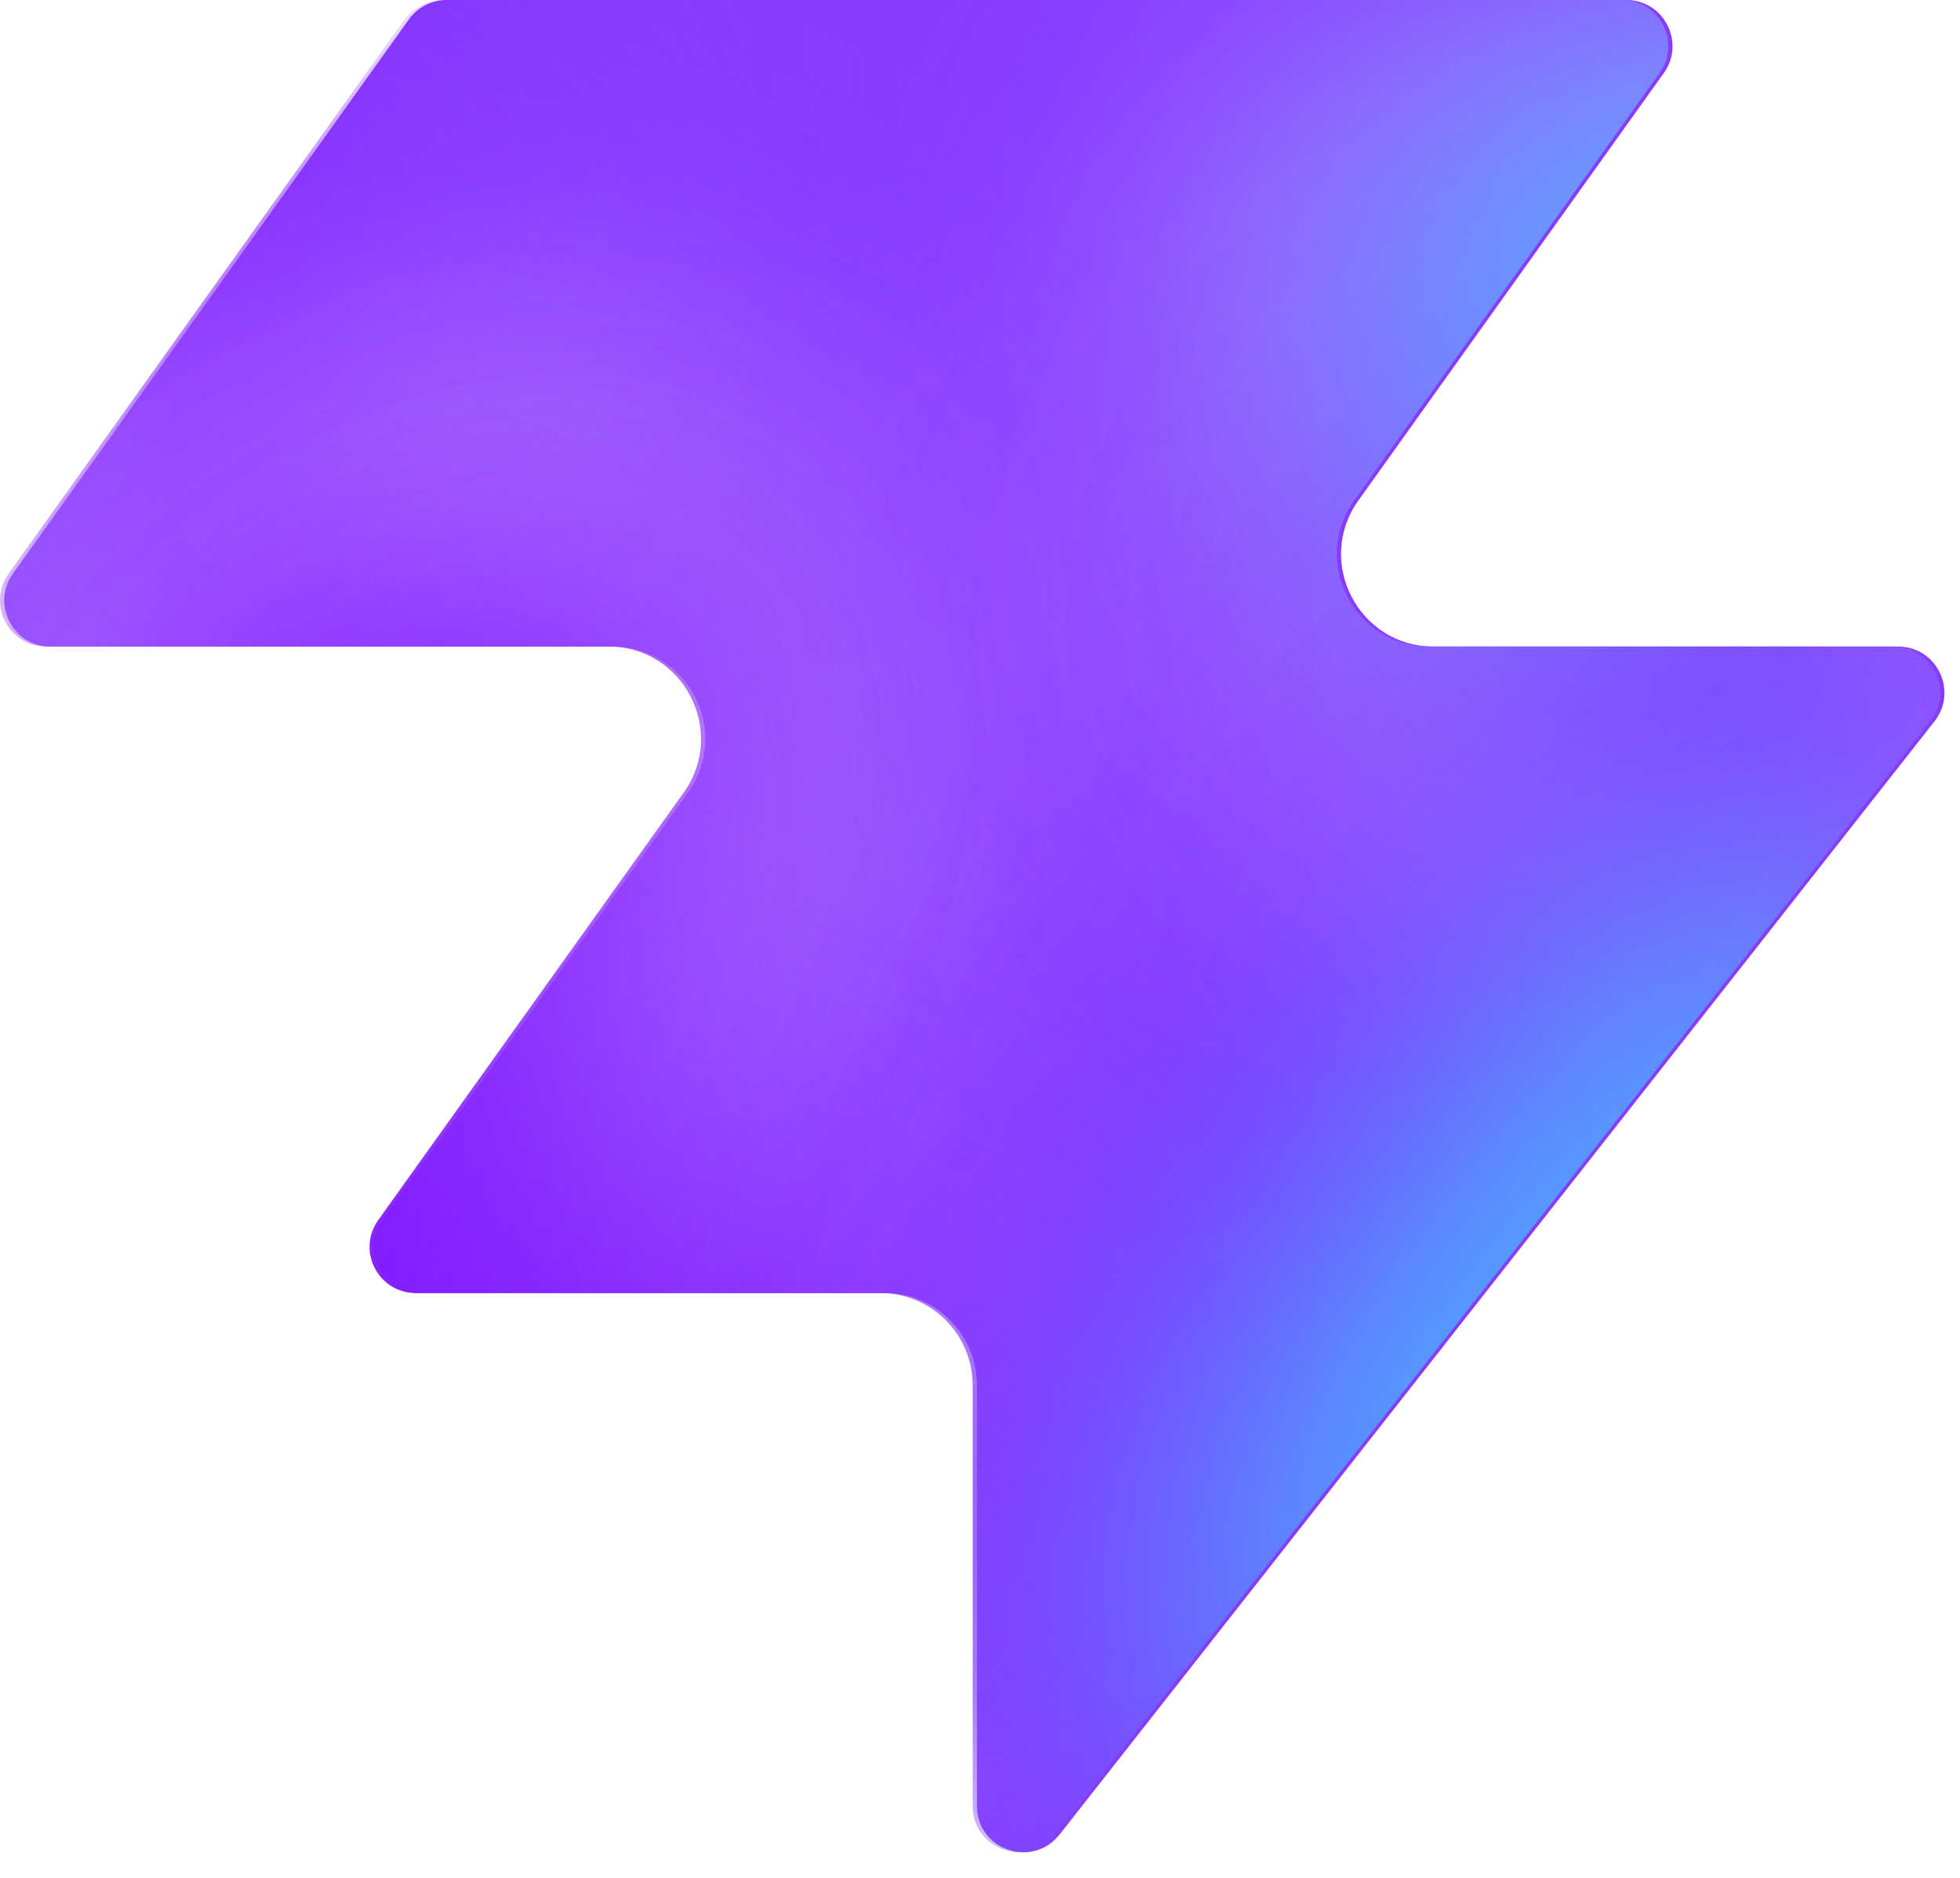
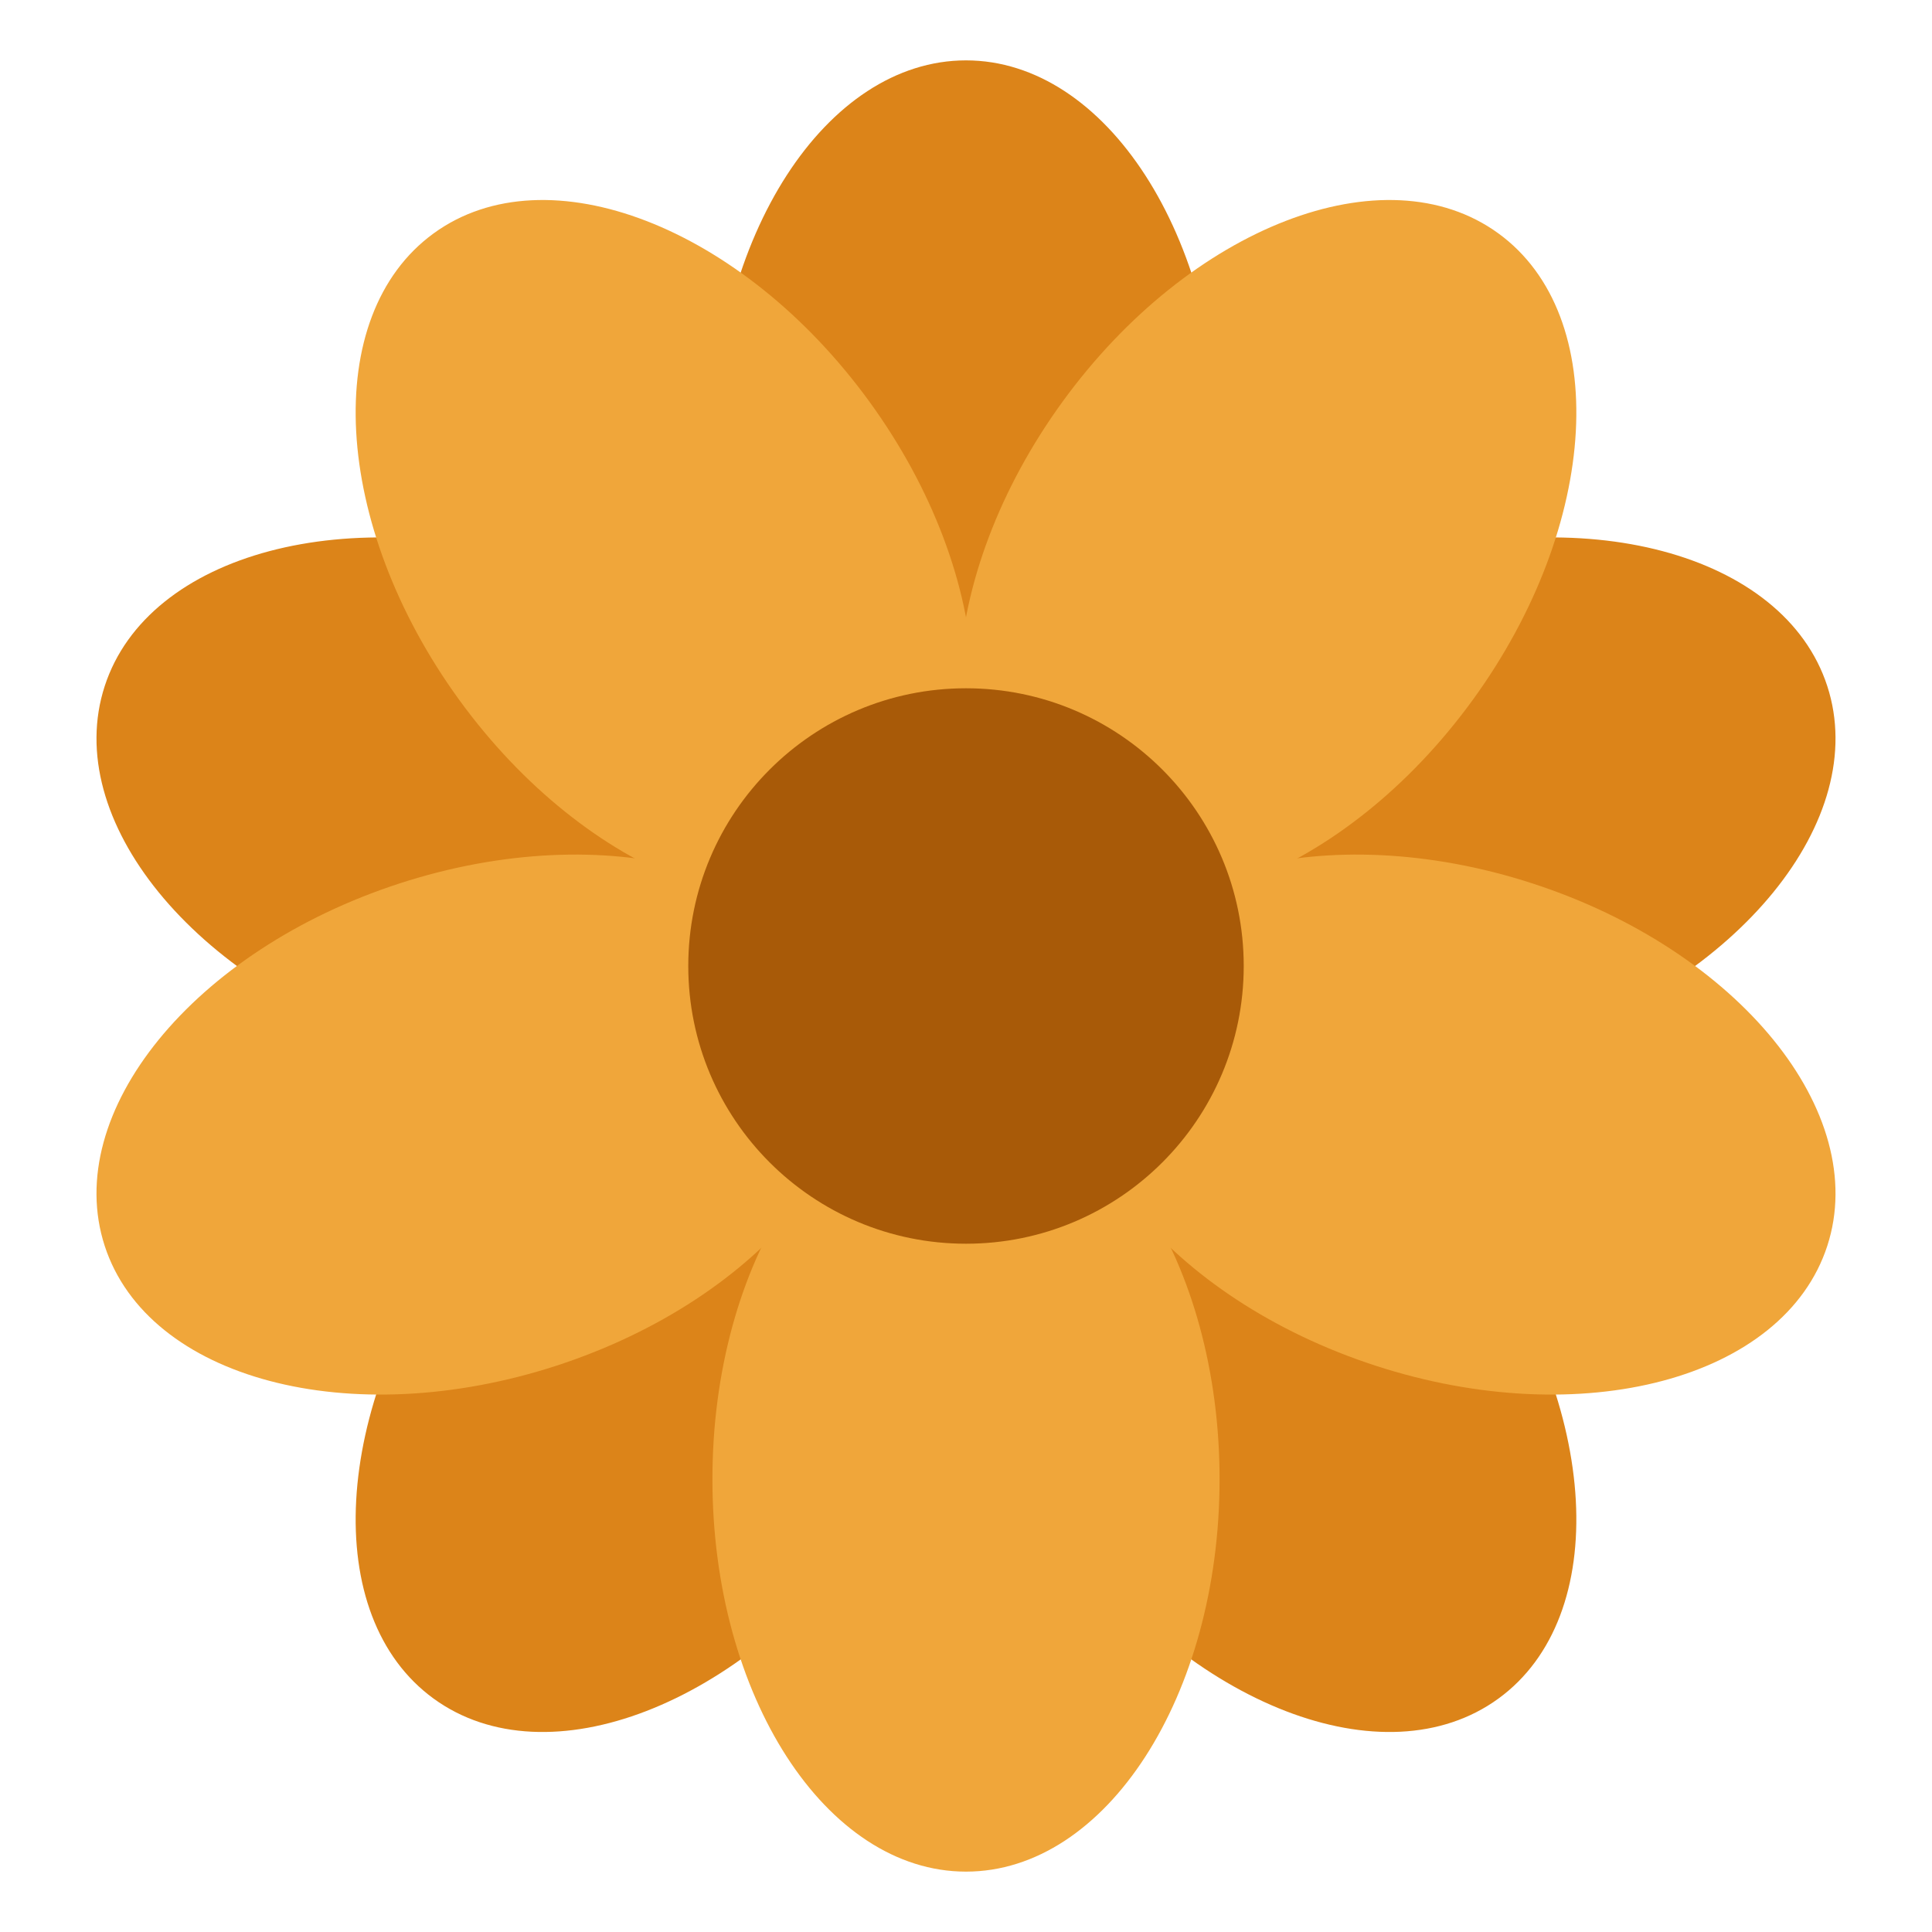
- <svg xmlns="http://www.w3.org/2000/svg" width="48" height="46" fill="none" viewBox="0 0 48 46">
-   <path fill="#863bff" d="M25.946 44.938c-.664.845-2.021.375-2.021-.698V33.937a2.26 2.26 0 0 0-2.262-2.262H10.287c-.92 0-1.456-1.04-.92-1.788l7.48-10.471c1.07-1.497 0-3.578-1.842-3.578H1.237c-.92 0-1.456-1.04-.92-1.788L10.013.474c.214-.297.556-.474.92-.474h28.894c.92 0 1.456 1.04.92 1.788l-7.48 10.471c-1.07 1.498 0 3.579 1.842 3.579h11.377c.943 0 1.473 1.088.89 1.83L25.947 44.94z" style="fill:#863bff;fill:color(display-p3 .525 .23 1);fill-opacity:1" />
-   <mask id="a" width="48" height="46" x="0" y="0" maskUnits="userSpaceOnUse" style="mask-type:alpha">
-     <path fill="#000" d="M25.842 44.938c-.664.844-2.021.375-2.021-.698V33.937a2.26 2.26 0 0 0-2.262-2.262H10.183c-.92 0-1.456-1.04-.92-1.788l7.48-10.471c1.07-1.498 0-3.579-1.842-3.579H1.133c-.92 0-1.456-1.04-.92-1.787L9.91.473c.214-.297.556-.474.92-.474h28.894c.92 0 1.456 1.04.92 1.788l-7.48 10.471c-1.07 1.498 0 3.578 1.842 3.578h11.377c.943 0 1.473 1.088.89 1.832L25.843 44.94z" style="fill:#000;fill-opacity:1" />
-   </mask>
-   <g mask="url(#a)">
-     <g filter="url(#b)">
-       <ellipse cx="5.508" cy="14.704" fill="#ede6ff" rx="5.508" ry="14.704" style="fill:#ede6ff;fill:color(display-p3 .927 .903 1);fill-opacity:1" transform="matrix(.00324 1 1 -.00324 -4.47 31.516)" />
-     </g>
-     <g filter="url(#c)">
-       <ellipse cx="10.399" cy="29.851" fill="#ede6ff" rx="10.399" ry="29.851" style="fill:#ede6ff;fill:color(display-p3 .927 .903 1);fill-opacity:1" transform="matrix(.00324 1 1 -.00324 -39.328 7.883)" />
-     </g>
-     <g filter="url(#d)">
-       <ellipse cx="5.508" cy="30.487" fill="#7e14ff" rx="5.508" ry="30.487" style="fill:#7e14ff;fill:color(display-p3 .492 .077 1);fill-opacity:1" transform="rotate(89.814 -25.913 -14.639)scale(1 -1)" />
-     </g>
-     <g filter="url(#e)">
-       <ellipse cx="5.508" cy="30.599" fill="#7e14ff" rx="5.508" ry="30.599" style="fill:#7e14ff;fill:color(display-p3 .492 .077 1);fill-opacity:1" transform="rotate(89.814 -32.644 -3.334)scale(1 -1)" />
-     </g>
-     <g filter="url(#f)">
-       <ellipse cx="5.508" cy="30.599" fill="#7e14ff" rx="5.508" ry="30.599" style="fill:#7e14ff;fill:color(display-p3 .492 .077 1);fill-opacity:1" transform="matrix(.00324 1 1 -.00324 -34.34 30.47)" />
-     </g>
-     <g filter="url(#g)">
-       <ellipse cx="14.072" cy="22.078" fill="#ede6ff" rx="14.072" ry="22.078" style="fill:#ede6ff;fill:color(display-p3 .927 .903 1);fill-opacity:1" transform="rotate(93.35 24.506 48.493)scale(-1 1)" />
-     </g>
-     <g filter="url(#h)">
-       <ellipse cx="3.47" cy="21.501" fill="#7e14ff" rx="3.47" ry="21.501" style="fill:#7e14ff;fill:color(display-p3 .492 .077 1);fill-opacity:1" transform="rotate(89.009 28.708 47.59)scale(-1 1)" />
-     </g>
-     <g filter="url(#i)">
-       <ellipse cx="3.47" cy="21.501" fill="#7e14ff" rx="3.47" ry="21.501" style="fill:#7e14ff;fill:color(display-p3 .492 .077 1);fill-opacity:1" transform="rotate(89.009 28.708 47.59)scale(-1 1)" />
-     </g>
-     <g filter="url(#j)">
-       <ellipse cx=".387" cy="8.972" fill="#7e14ff" rx="4.407" ry="29.108" style="fill:#7e14ff;fill:color(display-p3 .492 .077 1);fill-opacity:1" transform="rotate(39.51 .387 8.972)" />
-     </g>
-     <g filter="url(#k)">
-       <ellipse cx="47.523" cy="-6.092" fill="#7e14ff" rx="4.407" ry="29.108" style="fill:#7e14ff;fill:color(display-p3 .492 .077 1);fill-opacity:1" transform="rotate(37.892 47.523 -6.092)" />
-     </g>
-     <g filter="url(#l)">
-       <ellipse cx="41.412" cy="6.333" fill="#47bfff" rx="5.971" ry="9.665" style="fill:#47bfff;fill:color(display-p3 .28 .748 1);fill-opacity:1" transform="rotate(37.892 41.412 6.333)" />
-     </g>
-     <g filter="url(#m)">
-       <ellipse cx="-1.879" cy="38.332" fill="#7e14ff" rx="4.407" ry="29.108" style="fill:#7e14ff;fill:color(display-p3 .492 .077 1);fill-opacity:1" transform="rotate(37.892 -1.88 38.332)" />
-     </g>
-     <g filter="url(#n)">
-       <ellipse cx="-1.879" cy="38.332" fill="#7e14ff" rx="4.407" ry="29.108" style="fill:#7e14ff;fill:color(display-p3 .492 .077 1);fill-opacity:1" transform="rotate(37.892 -1.88 38.332)" />
-     </g>
-     <g filter="url(#o)">
-       <ellipse cx="35.651" cy="29.907" fill="#7e14ff" rx="4.407" ry="29.108" style="fill:#7e14ff;fill:color(display-p3 .492 .077 1);fill-opacity:1" transform="rotate(37.892 35.651 29.907)" />
-     </g>
-     <g filter="url(#p)">
-       <ellipse cx="38.418" cy="32.4" fill="#47bfff" rx="5.971" ry="15.297" style="fill:#47bfff;fill:color(display-p3 .28 .748 1);fill-opacity:1" transform="rotate(37.892 38.418 32.4)" />
-     </g>
+ <svg xmlns="http://www.w3.org/2000/svg" viewBox="0 0 32 32">
+   <g fill="#dc8419">
+     <ellipse cx="16" cy="7.5" rx="4.2" ry="6.5" />
+     <ellipse cx="16" cy="7.5" rx="4.2" ry="6.5" transform="rotate(72 16 16)" />
+     <ellipse cx="16" cy="7.5" rx="4.2" ry="6.5" transform="rotate(144 16 16)" />
+     <ellipse cx="16" cy="7.5" rx="4.2" ry="6.5" transform="rotate(216 16 16)" />
+     <ellipse cx="16" cy="7.5" rx="4.2" ry="6.5" transform="rotate(288 16 16)" />
  </g>
-   <defs>
-     <filter id="b" width="60.045" height="41.654" x="-19.77" y="16.149" color-interpolation-filters="sRGB" filterUnits="userSpaceOnUse">
-       <feFlood flood-opacity="0" result="BackgroundImageFix" />
-       <feBlend in="SourceGraphic" in2="BackgroundImageFix" result="shape" />
-       <feGaussianBlur result="effect1_foregroundBlur_2002_17158" stdDeviation="7.659" />
-     </filter>
-     <filter id="c" width="90.34" height="51.437" x="-54.613" y="-7.533" color-interpolation-filters="sRGB" filterUnits="userSpaceOnUse">
-       <feFlood flood-opacity="0" result="BackgroundImageFix" />
-       <feBlend in="SourceGraphic" in2="BackgroundImageFix" result="shape" />
-       <feGaussianBlur result="effect1_foregroundBlur_2002_17158" stdDeviation="7.659" />
-     </filter>
-     <filter id="d" width="79.355" height="29.4" x="-49.64" y="2.03" color-interpolation-filters="sRGB" filterUnits="userSpaceOnUse">
-       <feFlood flood-opacity="0" result="BackgroundImageFix" />
-       <feBlend in="SourceGraphic" in2="BackgroundImageFix" result="shape" />
-       <feGaussianBlur result="effect1_foregroundBlur_2002_17158" stdDeviation="4.596" />
-     </filter>
-     <filter id="e" width="79.579" height="29.4" x="-45.045" y="20.029" color-interpolation-filters="sRGB" filterUnits="userSpaceOnUse">
-       <feFlood flood-opacity="0" result="BackgroundImageFix" />
-       <feBlend in="SourceGraphic" in2="BackgroundImageFix" result="shape" />
-       <feGaussianBlur result="effect1_foregroundBlur_2002_17158" stdDeviation="4.596" />
-     </filter>
-     <filter id="f" width="79.579" height="29.4" x="-43.513" y="21.178" color-interpolation-filters="sRGB" filterUnits="userSpaceOnUse">
-       <feFlood flood-opacity="0" result="BackgroundImageFix" />
-       <feBlend in="SourceGraphic" in2="BackgroundImageFix" result="shape" />
-       <feGaussianBlur result="effect1_foregroundBlur_2002_17158" stdDeviation="4.596" />
-     </filter>
-     <filter id="g" width="74.749" height="58.852" x="15.756" y="-17.901" color-interpolation-filters="sRGB" filterUnits="userSpaceOnUse">
-       <feFlood flood-opacity="0" result="BackgroundImageFix" />
-       <feBlend in="SourceGraphic" in2="BackgroundImageFix" result="shape" />
-       <feGaussianBlur result="effect1_foregroundBlur_2002_17158" stdDeviation="7.659" />
-     </filter>
-     <filter id="h" width="61.377" height="25.362" x="23.548" y="2.284" color-interpolation-filters="sRGB" filterUnits="userSpaceOnUse">
-       <feFlood flood-opacity="0" result="BackgroundImageFix" />
-       <feBlend in="SourceGraphic" in2="BackgroundImageFix" result="shape" />
-       <feGaussianBlur result="effect1_foregroundBlur_2002_17158" stdDeviation="4.596" />
-     </filter>
-     <filter id="i" width="61.377" height="25.362" x="23.548" y="2.284" color-interpolation-filters="sRGB" filterUnits="userSpaceOnUse">
-       <feFlood flood-opacity="0" result="BackgroundImageFix" />
-       <feBlend in="SourceGraphic" in2="BackgroundImageFix" result="shape" />
-       <feGaussianBlur result="effect1_foregroundBlur_2002_17158" stdDeviation="4.596" />
-     </filter>
-     <filter id="j" width="56.045" height="63.649" x="-27.636" y="-22.853" color-interpolation-filters="sRGB" filterUnits="userSpaceOnUse">
-       <feFlood flood-opacity="0" result="BackgroundImageFix" />
-       <feBlend in="SourceGraphic" in2="BackgroundImageFix" result="shape" />
-       <feGaussianBlur result="effect1_foregroundBlur_2002_17158" stdDeviation="4.596" />
-     </filter>
-     <filter id="k" width="54.814" height="64.646" x="20.116" y="-38.415" color-interpolation-filters="sRGB" filterUnits="userSpaceOnUse">
-       <feFlood flood-opacity="0" result="BackgroundImageFix" />
-       <feBlend in="SourceGraphic" in2="BackgroundImageFix" result="shape" />
-       <feGaussianBlur result="effect1_foregroundBlur_2002_17158" stdDeviation="4.596" />
-     </filter>
-     <filter id="l" width="33.541" height="35.313" x="24.641" y="-11.323" color-interpolation-filters="sRGB" filterUnits="userSpaceOnUse">
-       <feFlood flood-opacity="0" result="BackgroundImageFix" />
-       <feBlend in="SourceGraphic" in2="BackgroundImageFix" result="shape" />
-       <feGaussianBlur result="effect1_foregroundBlur_2002_17158" stdDeviation="4.596" />
-     </filter>
-     <filter id="m" width="54.814" height="64.646" x="-29.286" y="6.009" color-interpolation-filters="sRGB" filterUnits="userSpaceOnUse">
-       <feFlood flood-opacity="0" result="BackgroundImageFix" />
-       <feBlend in="SourceGraphic" in2="BackgroundImageFix" result="shape" />
-       <feGaussianBlur result="effect1_foregroundBlur_2002_17158" stdDeviation="4.596" />
-     </filter>
-     <filter id="n" width="54.814" height="64.646" x="-29.286" y="6.009" color-interpolation-filters="sRGB" filterUnits="userSpaceOnUse">
-       <feFlood flood-opacity="0" result="BackgroundImageFix" />
-       <feBlend in="SourceGraphic" in2="BackgroundImageFix" result="shape" />
-       <feGaussianBlur result="effect1_foregroundBlur_2002_17158" stdDeviation="4.596" />
-     </filter>
-     <filter id="o" width="54.814" height="64.646" x="8.244" y="-2.416" color-interpolation-filters="sRGB" filterUnits="userSpaceOnUse">
-       <feFlood flood-opacity="0" result="BackgroundImageFix" />
-       <feBlend in="SourceGraphic" in2="BackgroundImageFix" result="shape" />
-       <feGaussianBlur result="effect1_foregroundBlur_2002_17158" stdDeviation="4.596" />
-     </filter>
-     <filter id="p" width="39.409" height="43.623" x="18.713" y="10.588" color-interpolation-filters="sRGB" filterUnits="userSpaceOnUse">
-       <feFlood flood-opacity="0" result="BackgroundImageFix" />
-       <feBlend in="SourceGraphic" in2="BackgroundImageFix" result="shape" />
-       <feGaussianBlur result="effect1_foregroundBlur_2002_17158" stdDeviation="4.596" />
-     </filter>
-   </defs>
+   <g fill="#f0a63a">
+     <ellipse cx="16" cy="7.5" rx="4.2" ry="6.5" transform="rotate(36 16 16)" />
+     <ellipse cx="16" cy="7.5" rx="4.2" ry="6.5" transform="rotate(108 16 16)" />
+     <ellipse cx="16" cy="7.5" rx="4.2" ry="6.5" transform="rotate(180 16 16)" />
+     <ellipse cx="16" cy="7.5" rx="4.2" ry="6.5" transform="rotate(252 16 16)" />
+     <ellipse cx="16" cy="7.5" rx="4.2" ry="6.5" transform="rotate(324 16 16)" />
+   </g>
+   <circle cx="16" cy="16" r="4.6" fill="#a85a08" />
</svg>
